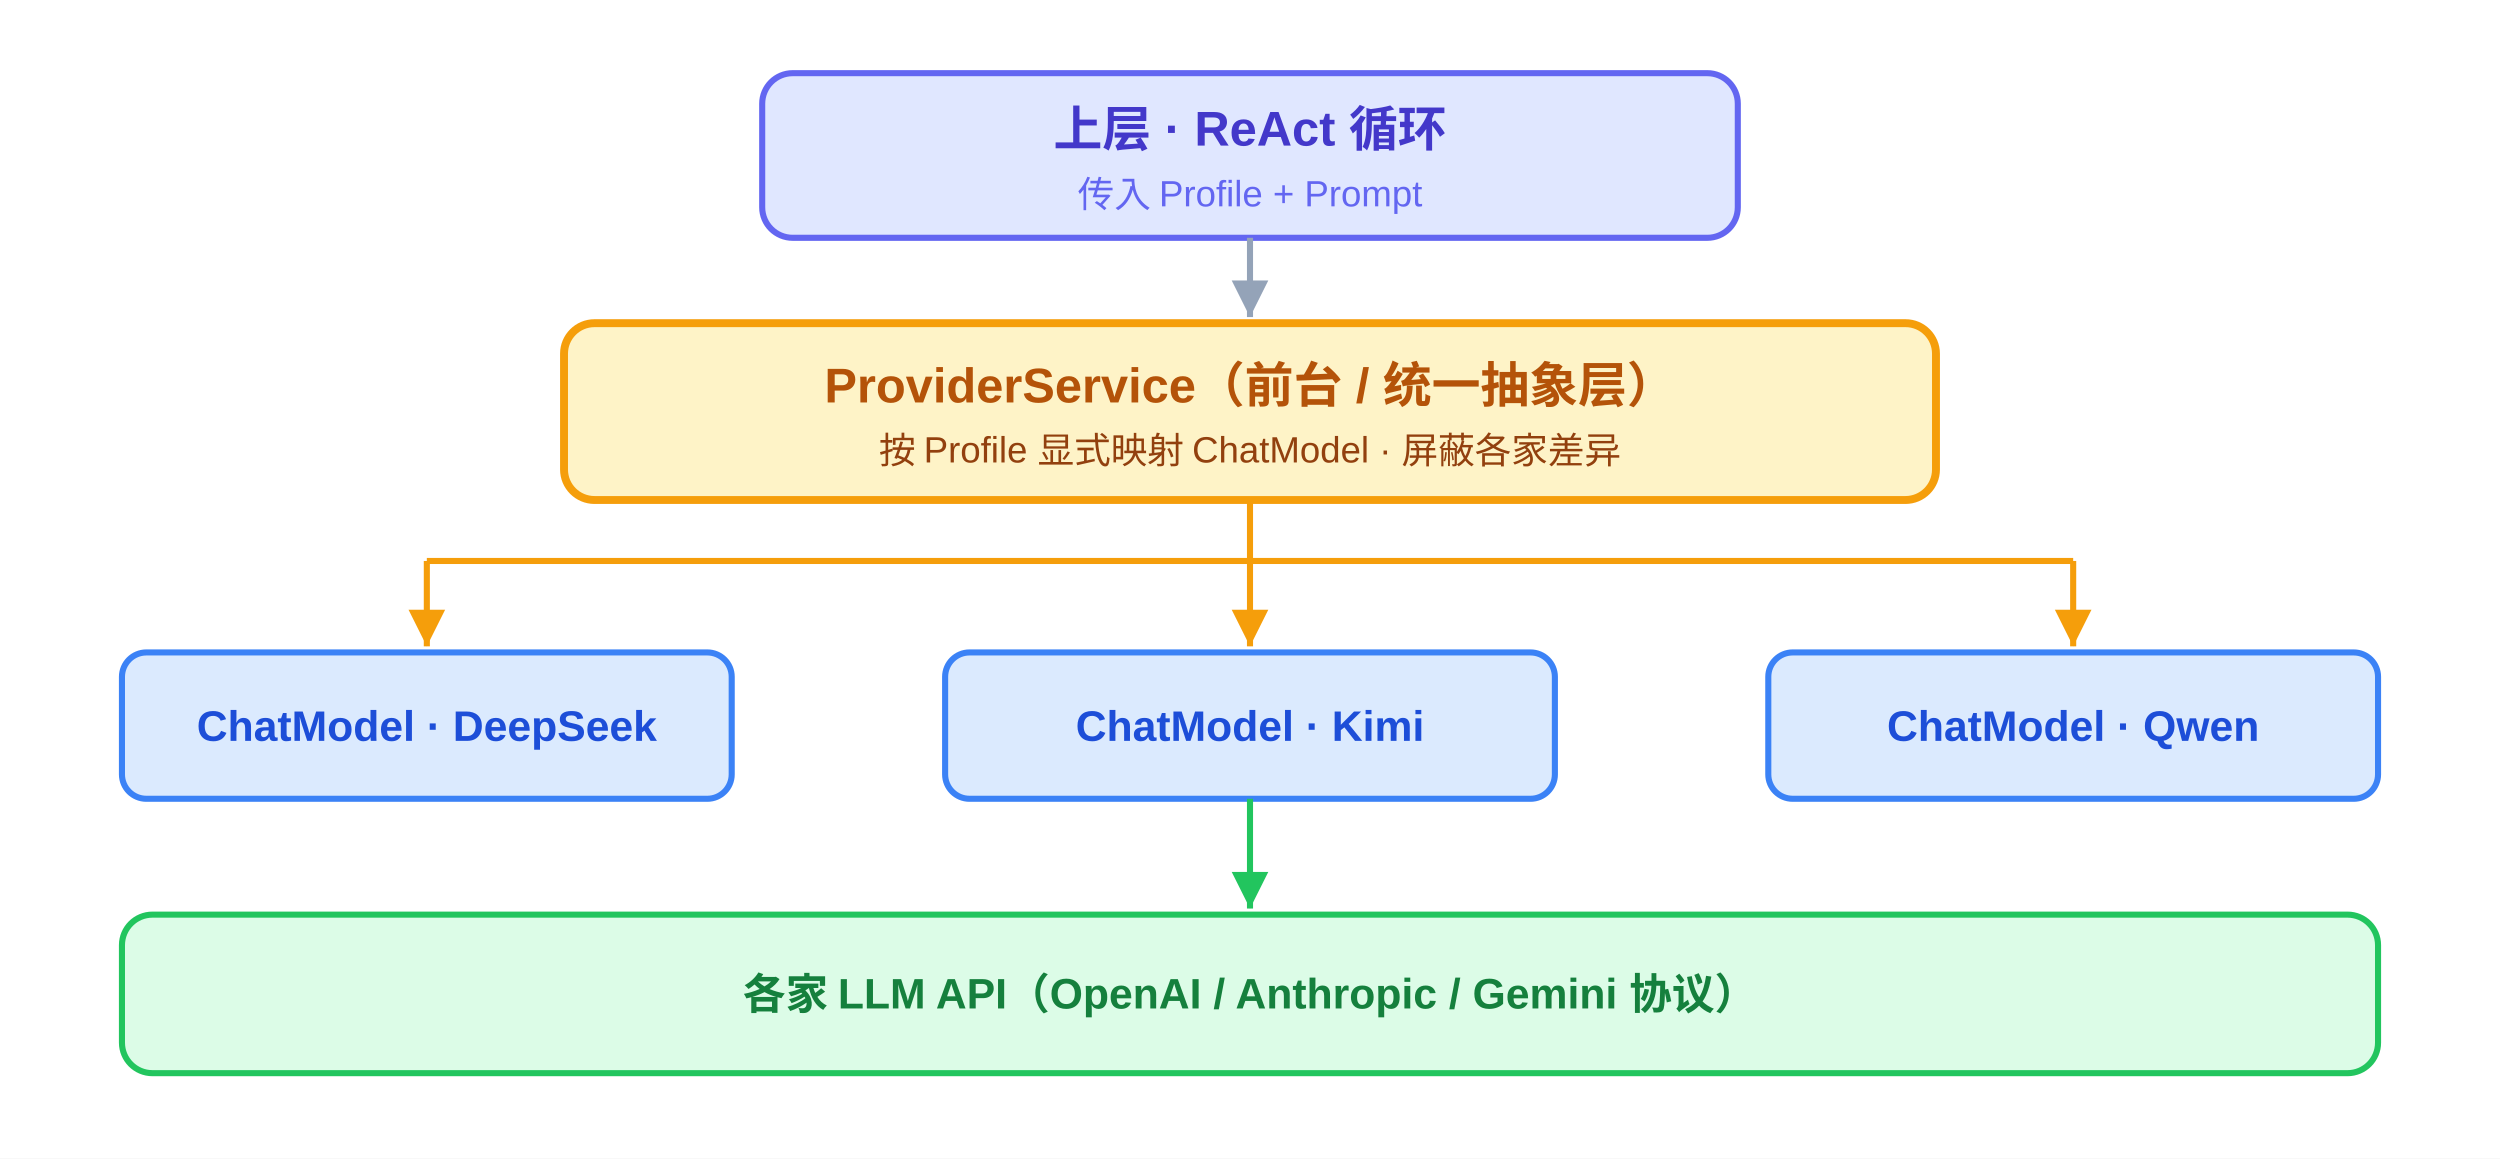
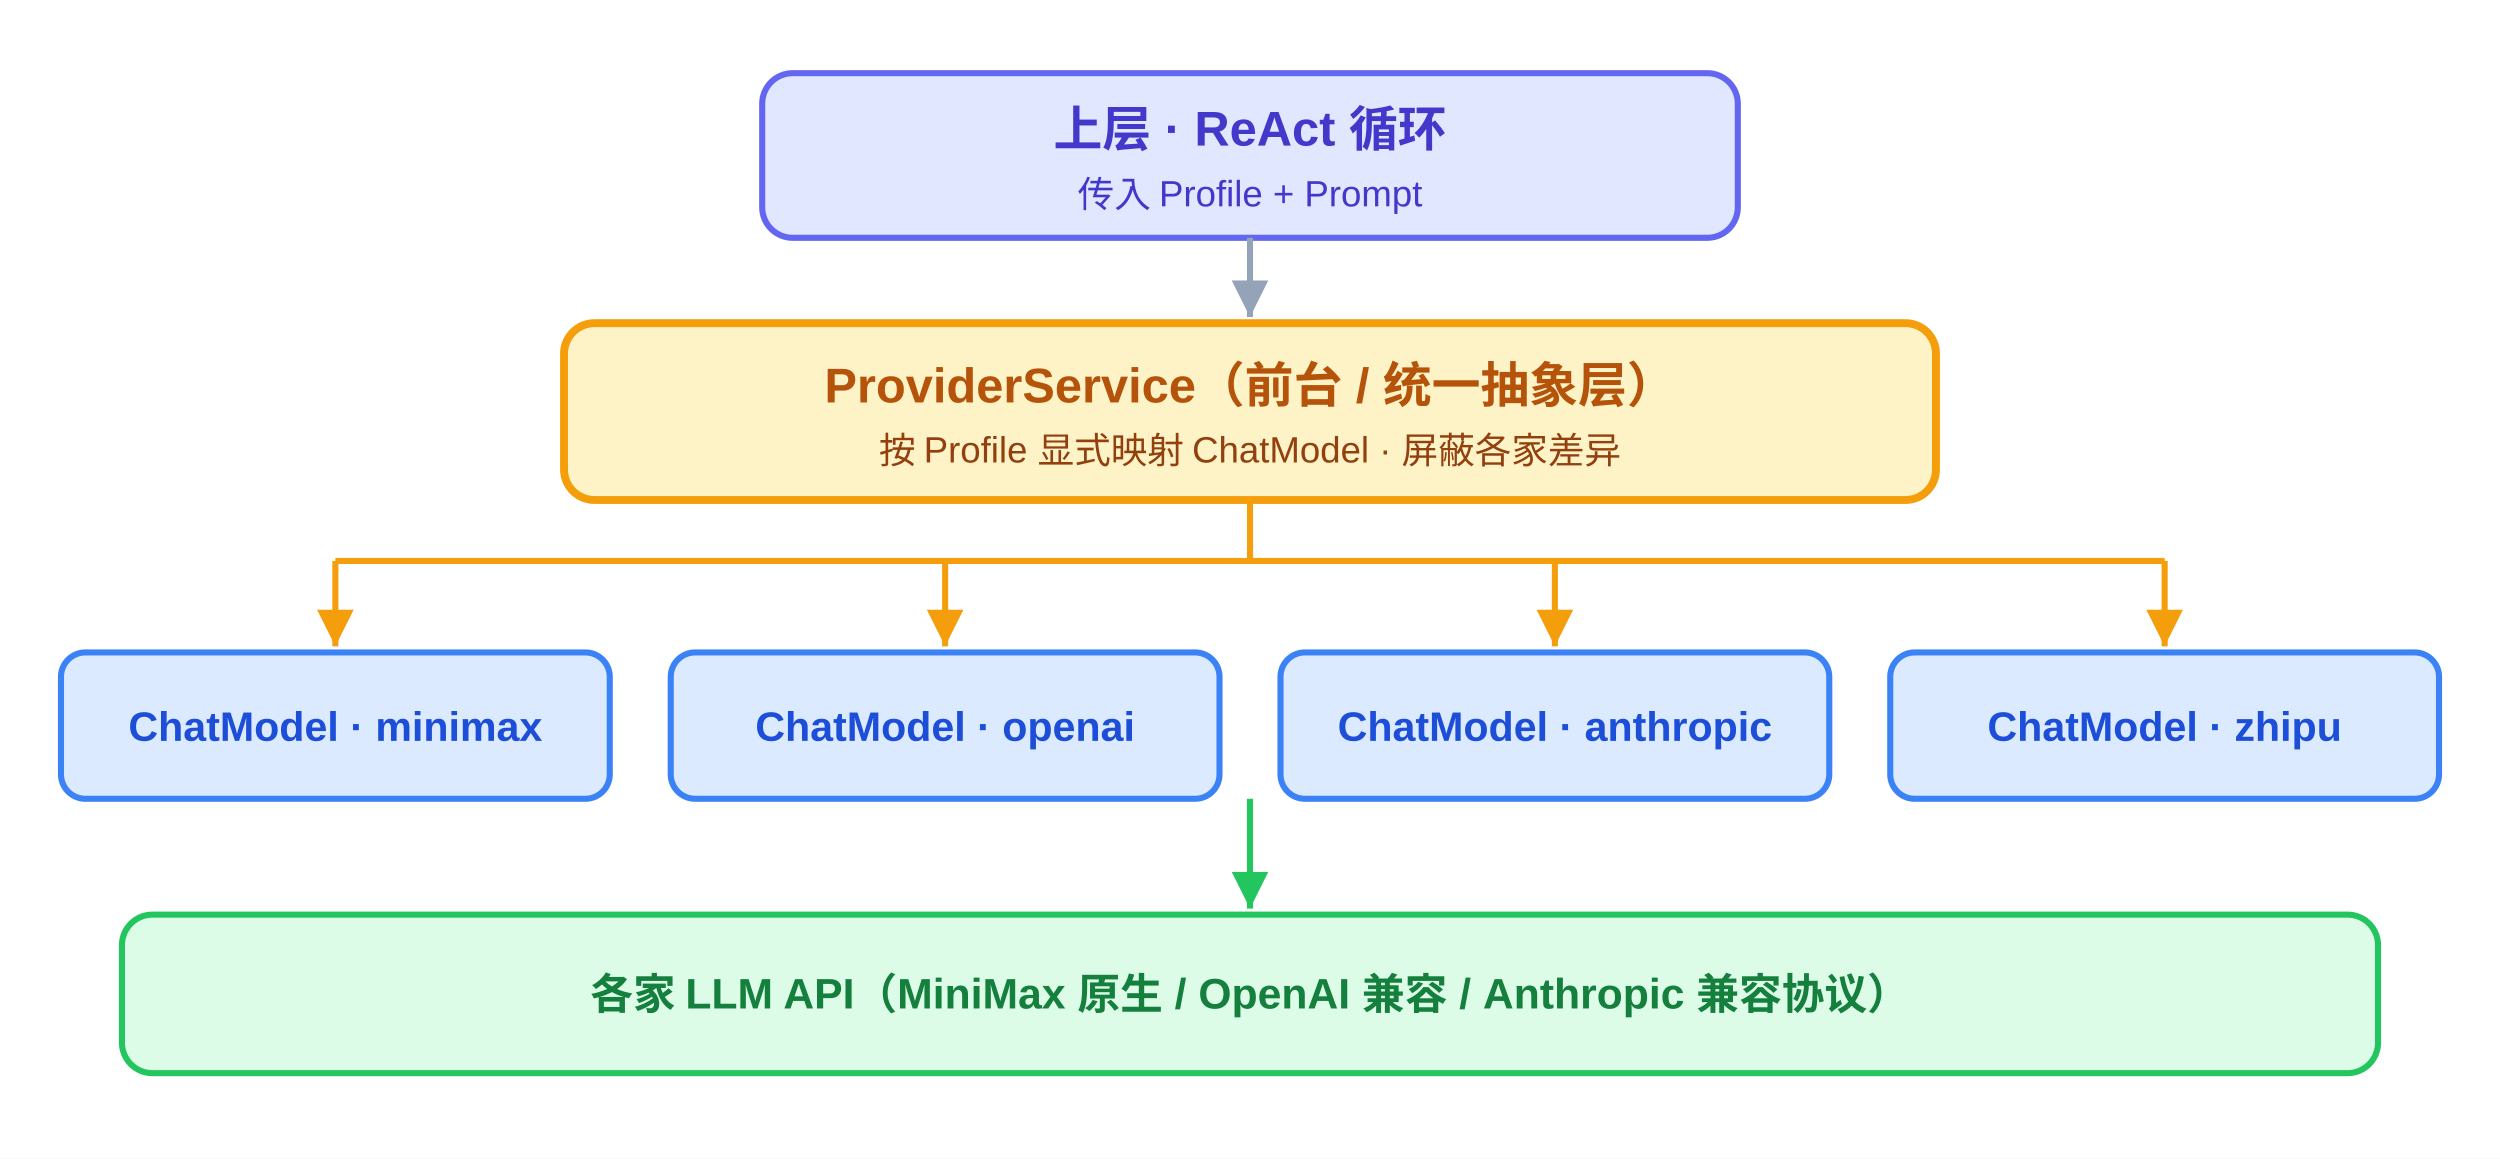
<svg xmlns="http://www.w3.org/2000/svg" viewBox="0 0 820 380" font-family="Arial, sans-serif">
  <rect width="820" height="380" fill="#ffffff" />
  <defs>
    <marker id="tsg1" markerWidth="10" markerHeight="10" refX="6" refY="3" orient="auto">
      <path d="M0,0 L6,3 L0,6 Z" fill="#94a3b8" />
    </marker>
    <marker id="tsam1" markerWidth="10" markerHeight="10" refX="6" refY="3" orient="auto">
      <path d="M0,0 L6,3 L0,6 Z" fill="#f59e0b" />
    </marker>
    <marker id="tsgr1" markerWidth="10" markerHeight="10" refX="6" refY="3" orient="auto">
      <path d="M0,0 L6,3 L0,6 Z" fill="#22c55e" />
    </marker>
  </defs>
  <rect x="250" y="24" width="320" height="54" rx="10" fill="#e0e7ff" stroke="#6366f1" stroke-width="2" />
  <text x="410" y="48" fill="#4338ca" font-size="16" font-weight="bold" text-anchor="middle">上层 · ReAct 循环</text>
-   <text x="410" y="68" fill="#6366f1" font-size="12" text-anchor="middle">传入 Profile + Prompt</text>
+   <text x="410" y="68" fill="#4338ca" font-size="12" text-anchor="middle">传入 Profile + Prompt</text>
  <line x1="410" y1="78" x2="410" y2="104" stroke="#94a3b8" stroke-width="2" marker-end="url(#tsg1)" />
  <rect x="185" y="106" width="450" height="58" rx="10" fill="#fef3c7" stroke="#f59e0b" stroke-width="2.6" />
  <text x="410" y="132" fill="#b45309" font-size="16" font-weight="bold" text-anchor="middle">ProviderService（前台 / 统一抽象层）</text>
  <text x="410" y="152" fill="#92400e" font-size="12" text-anchor="middle">按 Profile 显式映射 ChatModel · 屏蔽各家差异</text>
  <line x1="410" y1="164" x2="410" y2="184" stroke="#f59e0b" stroke-width="2" />
-   <line x1="140" y1="184" x2="680" y2="184" stroke="#f59e0b" stroke-width="2" />
-   <line x1="140" y1="184" x2="140" y2="212" stroke="#f59e0b" stroke-width="2" marker-end="url(#tsam1)" />
-   <line x1="410" y1="184" x2="410" y2="212" stroke="#f59e0b" stroke-width="2" marker-end="url(#tsam1)" />
-   <line x1="680" y1="184" x2="680" y2="212" stroke="#f59e0b" stroke-width="2" marker-end="url(#tsam1)" />
-   <rect x="40" y="214" width="200" height="48" rx="8" fill="#dbeafe" stroke="#3b82f6" stroke-width="2" />
-   <text x="140" y="243" fill="#1d4ed8" font-size="14" font-weight="bold" text-anchor="middle">ChatModel · DeepSeek</text>
-   <rect x="310" y="214" width="200" height="48" rx="8" fill="#dbeafe" stroke="#3b82f6" stroke-width="2" />
-   <text x="410" y="243" fill="#1d4ed8" font-size="14" font-weight="bold" text-anchor="middle">ChatModel · Kimi</text>
-   <rect x="580" y="214" width="200" height="48" rx="8" fill="#dbeafe" stroke="#3b82f6" stroke-width="2" />
-   <text x="680" y="243" fill="#1d4ed8" font-size="14" font-weight="bold" text-anchor="middle">ChatModel · Qwen</text>
+   <line x1="110" y1="184" x2="710" y2="184" stroke="#f59e0b" stroke-width="2" />
+   <line x1="110" y1="184" x2="110" y2="212" stroke="#f59e0b" stroke-width="2" marker-end="url(#tsam1)" />
+   <line x1="310" y1="184" x2="310" y2="212" stroke="#f59e0b" stroke-width="2" marker-end="url(#tsam1)" />
+   <line x1="510" y1="184" x2="510" y2="212" stroke="#f59e0b" stroke-width="2" marker-end="url(#tsam1)" />
+   <line x1="710" y1="184" x2="710" y2="212" stroke="#f59e0b" stroke-width="2" marker-end="url(#tsam1)" />
+   <rect x="20" y="214" width="180" height="48" rx="8" fill="#dbeafe" stroke="#3b82f6" stroke-width="2" />
+   <text x="110" y="243" fill="#1d4ed8" font-size="13.5" font-weight="bold" text-anchor="middle">ChatModel · minimax</text>
+   <rect x="220" y="214" width="180" height="48" rx="8" fill="#dbeafe" stroke="#3b82f6" stroke-width="2" />
+   <text x="310" y="243" fill="#1d4ed8" font-size="13.5" font-weight="bold" text-anchor="middle">ChatModel · openai</text>
+   <rect x="420" y="214" width="180" height="48" rx="8" fill="#dbeafe" stroke="#3b82f6" stroke-width="2" />
+   <text x="510" y="243" fill="#1d4ed8" font-size="13.5" font-weight="bold" text-anchor="middle">ChatModel · anthropic</text>
+   <rect x="620" y="214" width="180" height="48" rx="8" fill="#dbeafe" stroke="#3b82f6" stroke-width="2" />
+   <text x="710" y="243" fill="#1d4ed8" font-size="13.5" font-weight="bold" text-anchor="middle">ChatModel · zhipu</text>
  <line x1="410" y1="262" x2="410" y2="298" stroke="#22c55e" stroke-width="2" marker-end="url(#tsgr1)" />
  <rect x="40" y="300" width="740" height="52" rx="10" fill="#dcfce7" stroke="#22c55e" stroke-width="2" />
-   <text x="410" y="331" fill="#15803d" font-size="14" font-weight="bold" text-anchor="middle">各家 LLM API（OpenAI / Anthropic / Gemini 协议）</text>
+   <text x="410" y="331" fill="#15803d" font-size="14" font-weight="bold" text-anchor="middle">各家 LLM API（MiniMax 原生 / OpenAI 兼容 / Anthropic 兼容协议）</text>
</svg>
